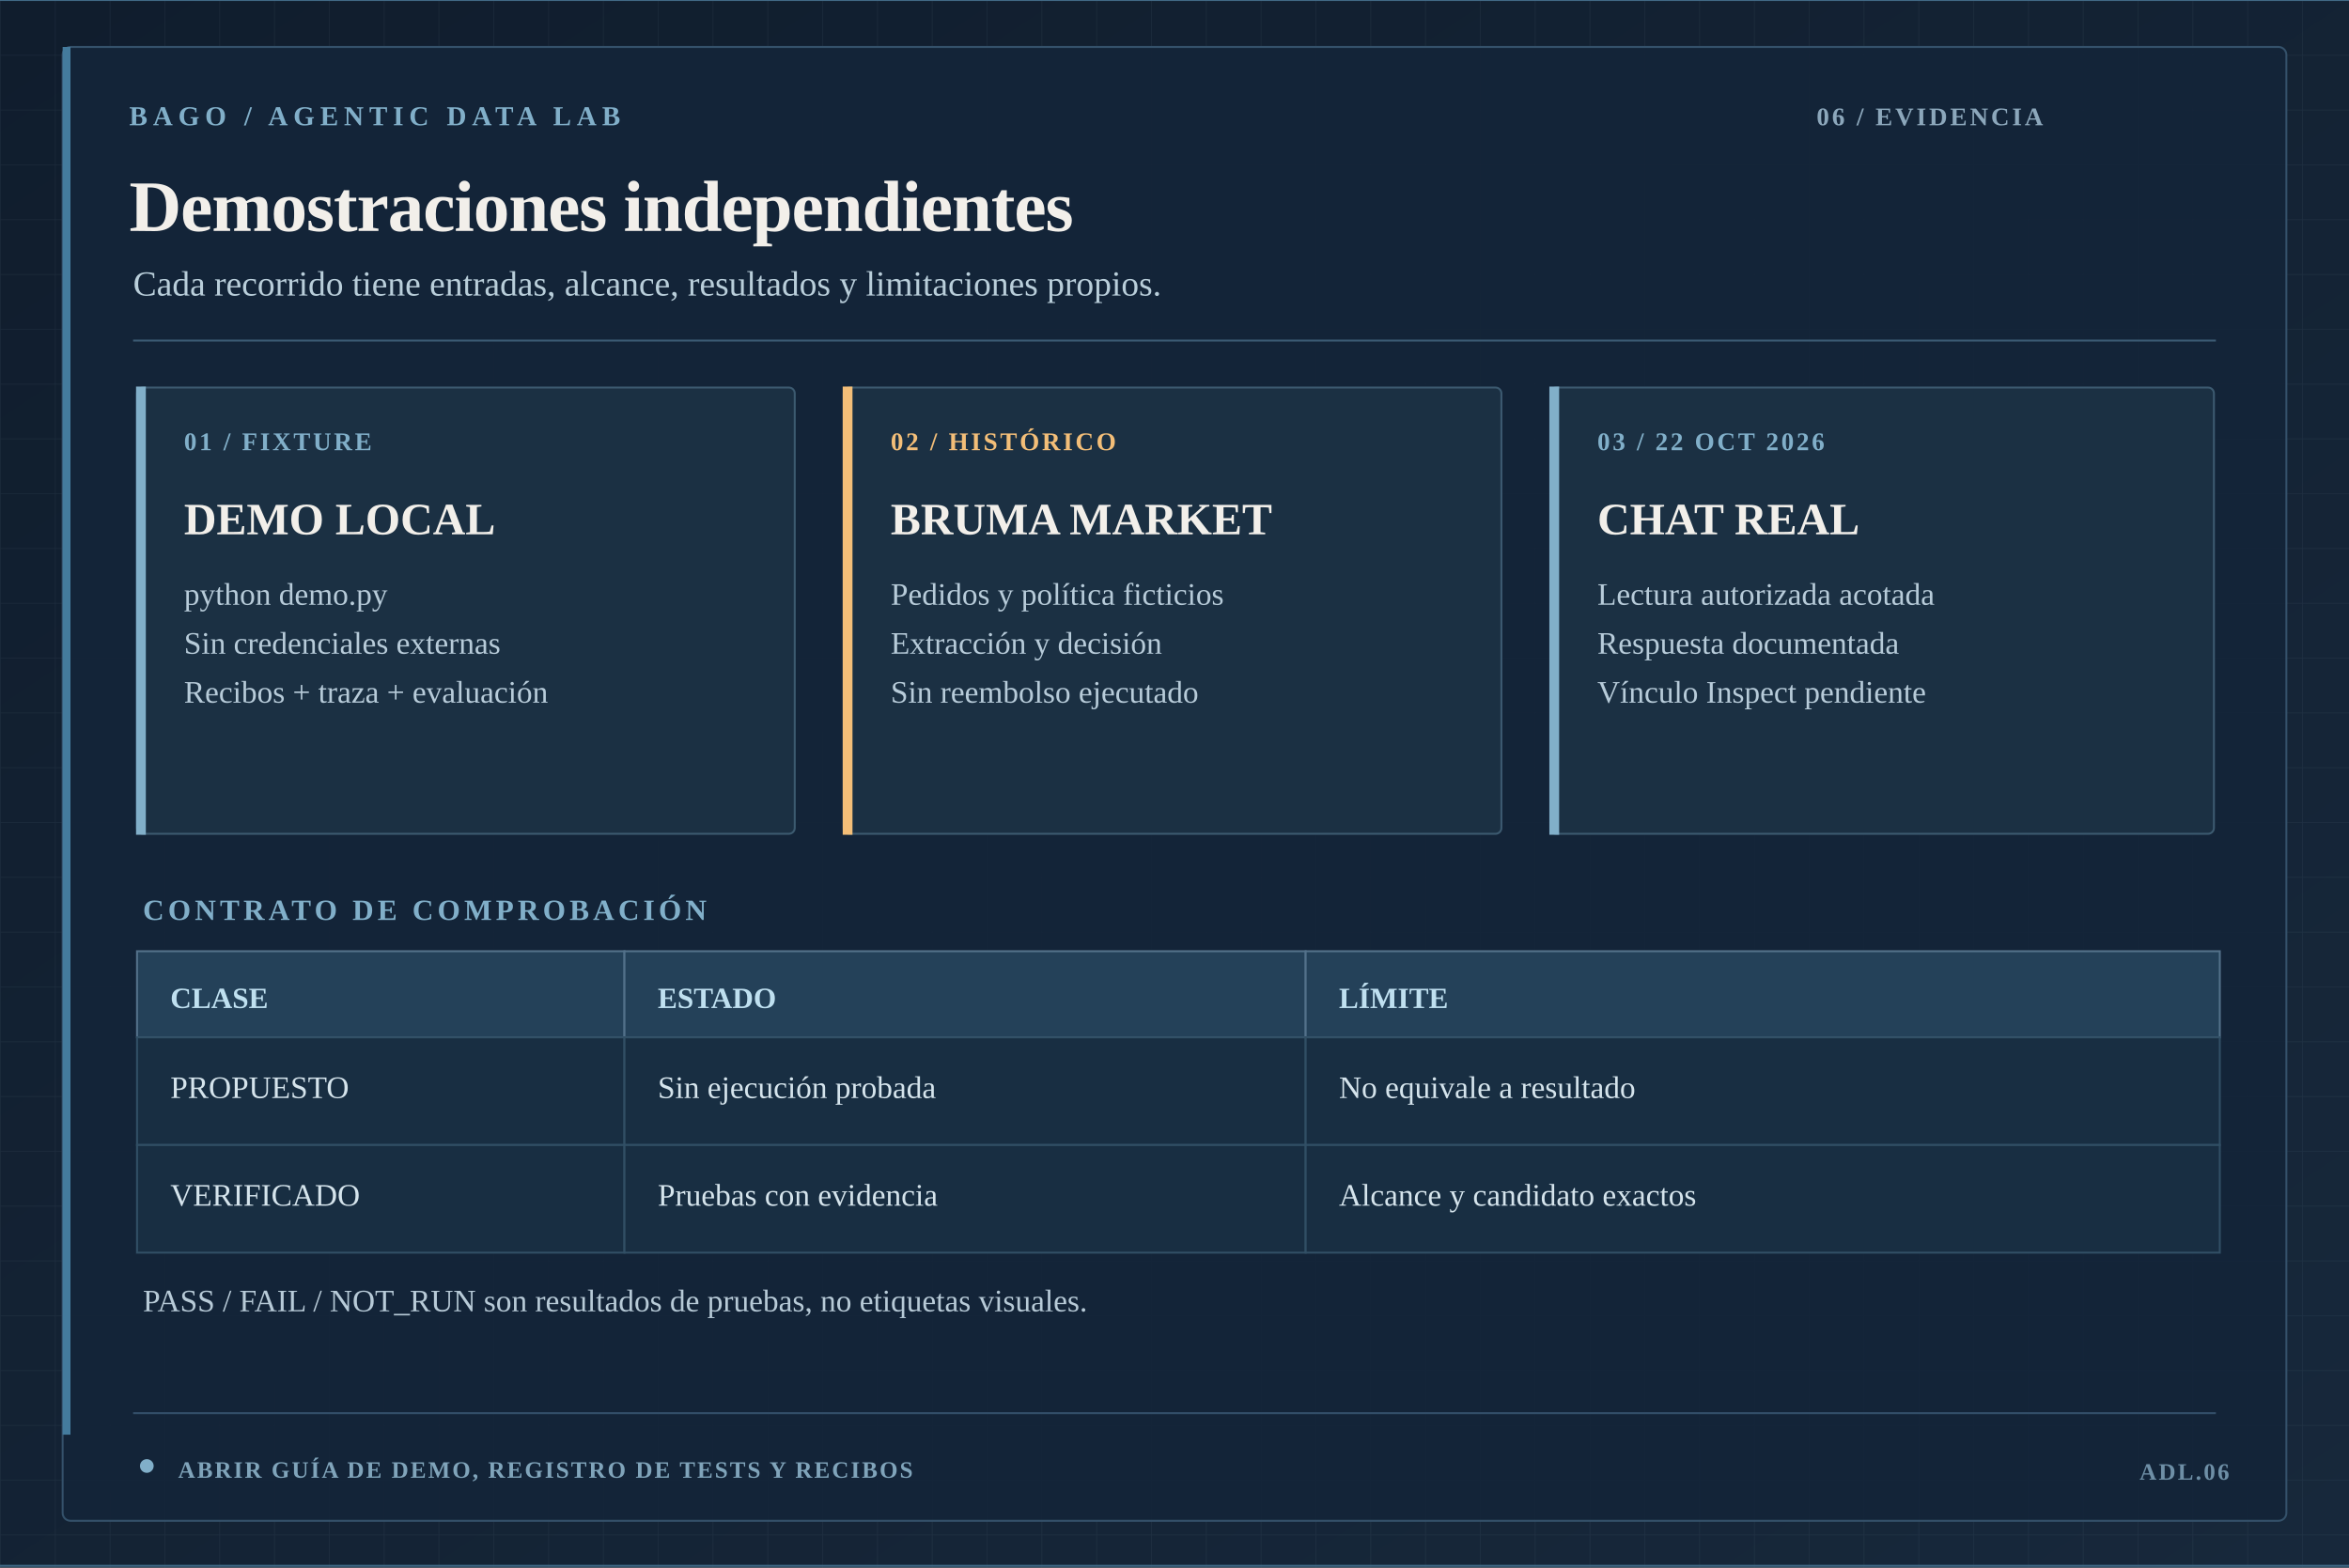
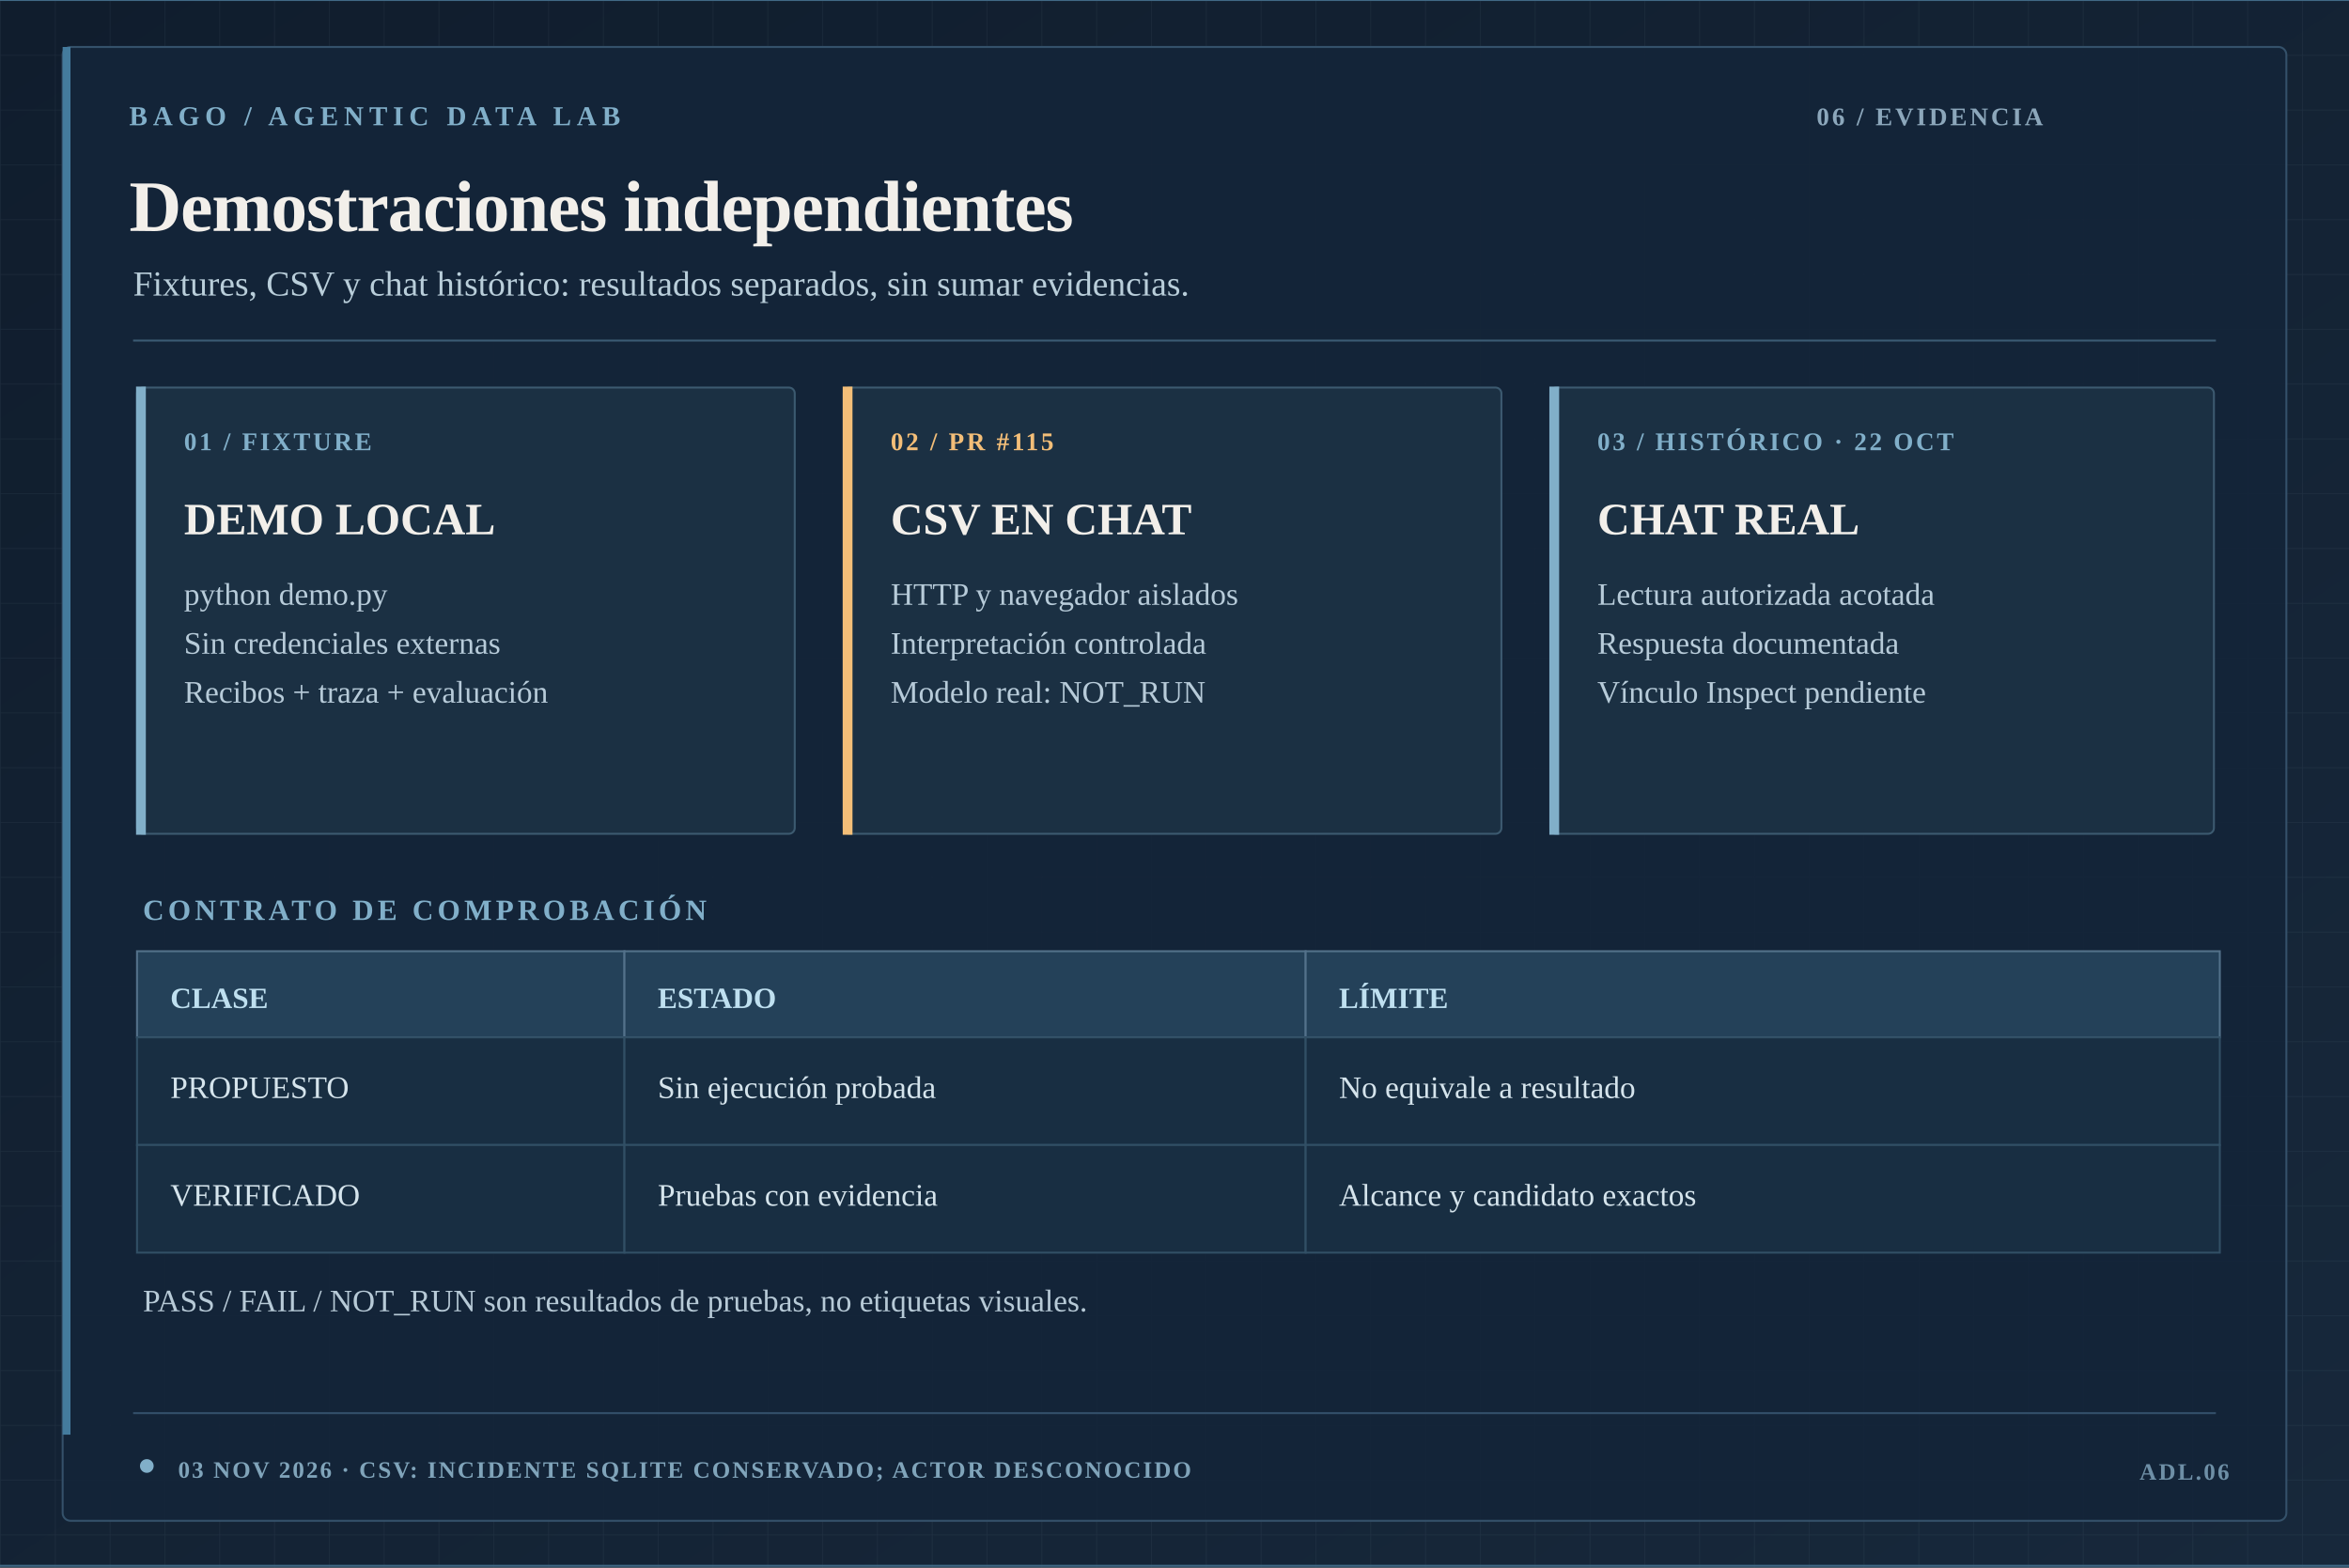
<svg xmlns="http://www.w3.org/2000/svg" width="1200" height="801" viewBox="0 0 1200 801" role="img" aria-labelledby="ttl des">
  <defs>
    <linearGradient id="bg" x1="0" x2="1" y1="0" y2="1">
      <stop stop-color="#101d2d" />
      <stop offset="1" stop-color="#17283b" />
    </linearGradient>
    <pattern id="micro" width="28" height="28" patternUnits="userSpaceOnUse">
      <path d="M28 0H0V28" fill="none" stroke="#7C9CB3" stroke-opacity=".10" stroke-width=".7" />
    </pattern>
  </defs>
  <rect width="1200" height="801" fill="url(#bg)" />
  <rect width="1200" height="801" fill="url(#micro)" />
  <path d="M0 0H1200M0 800H1200" stroke="#416986" stroke-width="1" />
  <rect x="32" y="24" width="1136" height="753" rx="4" fill="#142539" fill-opacity=".94" stroke="#34516A" />
  <rect x="32" y="24" width="4" height="709" fill="#447B9D" />
  <text x="66" y="64" fill="#81AFC9" font-size="14" font-weight="750" letter-spacing="2.8">BAGO   /   AGENTIC DATA LAB</text>
  <text x="928" y="64" fill="#8CA7BB" font-size="13" font-weight="650" letter-spacing="1.4">06  /  EVIDENCIA</text>
  <text x="66" y="118" fill="#F2EFEA" font-size="37" font-weight="650" letter-spacing="-0.5">Demostraciones independientes</text>
-   <text x="68" y="151" fill="#B9CEDA" font-size="18" font-weight="400" letter-spacing="0">Cada recorrido tiene entradas, alcance, resultados y limitaciones propios.</text>
+   <text x="68" y="151" fill="#B9CEDA" font-size="18" font-weight="400" letter-spacing="0">Fixtures, CSV y chat histórico: resultados separados, sin sumar evidencias.</text>
  <path d="M68 174L1132 174" stroke="#3B5B74" stroke-width="1" fill="none" />
  <rect x="70" y="198" width="336" height="228" rx="3" fill="#1B3043" stroke="#3C5A70" stroke-width="1" />
  <rect x="70" y="198" width="4" height="228" rx="0" fill="#81AFC9" stroke="#81AFC9" stroke-width="1" />
  <text x="94" y="230" fill="#81AFC9" font-size="13" font-weight="750" letter-spacing="1.3">01 / FIXTURE</text>
  <text x="94" y="273" fill="#F2EFEA" font-size="23" font-weight="650" letter-spacing="0">DEMO LOCAL</text>
  <text x="94" y="309" fill="#B7CBD9" font-size="16" font-weight="450" letter-spacing="0">python demo.py</text>
  <text x="94" y="334" fill="#B7CBD9" font-size="16" font-weight="450" letter-spacing="0">Sin credenciales externas</text>
  <text x="94" y="359" fill="#B7CBD9" font-size="16" font-weight="450" letter-spacing="0">Recibos + traza + evaluación</text>
  <rect x="431" y="198" width="336" height="228" rx="3" fill="#1B3043" stroke="#3C5A70" stroke-width="1" />
  <rect x="431" y="198" width="4" height="228" rx="0" fill="#F3BE78" stroke="#F3BE78" stroke-width="1" />
-   <text x="455" y="230" fill="#F3BE78" font-size="13" font-weight="750" letter-spacing="1.3">02 / HISTÓRICO</text>
-   <text x="455" y="273" fill="#F2EFEA" font-size="23" font-weight="650" letter-spacing="0">BRUMA MARKET</text>
-   <text x="455" y="309" fill="#B7CBD9" font-size="16" font-weight="450" letter-spacing="0">Pedidos y política ficticios</text>
-   <text x="455" y="334" fill="#B7CBD9" font-size="16" font-weight="450" letter-spacing="0">Extracción y decisión</text>
-   <text x="455" y="359" fill="#B7CBD9" font-size="16" font-weight="450" letter-spacing="0">Sin reembolso ejecutado</text>
+   <text x="455" y="230" fill="#F3BE78" font-size="13" font-weight="750" letter-spacing="1.3">02 / PR #115</text>
+   <text x="455" y="273" fill="#F2EFEA" font-size="23" font-weight="650" letter-spacing="0">CSV EN CHAT</text>
+   <text x="455" y="309" fill="#B7CBD9" font-size="16" font-weight="450" letter-spacing="0">HTTP y navegador aislados</text>
+   <text x="455" y="334" fill="#B7CBD9" font-size="16" font-weight="450" letter-spacing="0">Interpretación controlada</text>
+   <text x="455" y="359" fill="#B7CBD9" font-size="16" font-weight="450" letter-spacing="0">Modelo real: NOT_RUN</text>
  <rect x="792" y="198" width="339" height="228" rx="3" fill="#1B3043" stroke="#3C5A70" stroke-width="1" />
  <rect x="792" y="198" width="4" height="228" rx="0" fill="#81AFC9" stroke="#81AFC9" stroke-width="1" />
-   <text x="816" y="230" fill="#81AFC9" font-size="13" font-weight="750" letter-spacing="1.3">03 / 22 OCT 2026</text>
+   <text x="816" y="230" fill="#81AFC9" font-size="13" font-weight="750" letter-spacing="1.3">03 / HISTÓRICO · 22 OCT</text>
  <text x="816" y="273" fill="#F2EFEA" font-size="23" font-weight="650" letter-spacing="0">CHAT REAL</text>
  <text x="816" y="309" fill="#B7CBD9" font-size="16" font-weight="450" letter-spacing="0">Lectura autorizada acotada</text>
  <text x="816" y="334" fill="#B7CBD9" font-size="16" font-weight="450" letter-spacing="0">Respuesta documentada</text>
  <text x="816" y="359" fill="#B7CBD9" font-size="16" font-weight="450" letter-spacing="0">Vínculo Inspect pendiente</text>
  <text x="73" y="470" fill="#81AFC9" font-size="15" font-weight="750" letter-spacing="2">CONTRATO DE COMPROBACIÓN</text>
  <rect x="70" y="486" width="249" height="44" rx="0" fill="#244159" stroke="#53718A" stroke-width="1" />
  <text x="87" y="515" fill="#BFE0F0" font-size="15" font-weight="700" letter-spacing="0">CLASE</text>
  <rect x="319" y="486" width="348" height="44" rx="0" fill="#244159" stroke="#53718A" stroke-width="1" />
  <text x="336" y="515" fill="#BFE0F0" font-size="15" font-weight="700" letter-spacing="0">ESTADO</text>
  <rect x="667" y="486" width="467" height="44" rx="0" fill="#244159" stroke="#53718A" stroke-width="1" />
  <text x="684" y="515" fill="#BFE0F0" font-size="15" font-weight="700" letter-spacing="0">LÍMITE</text>
  <rect x="70" y="530" width="249" height="55" rx="0" fill="#182E42" stroke="#314F65" stroke-width="1" />
  <text x="87" y="561" fill="#D5E4EC" font-size="16" font-weight="450" letter-spacing="0">PROPUESTO</text>
  <rect x="319" y="530" width="348" height="55" rx="0" fill="#182E42" stroke="#314F65" stroke-width="1" />
  <text x="336" y="561" fill="#D5E4EC" font-size="16" font-weight="450" letter-spacing="0">Sin ejecución probada</text>
  <rect x="667" y="530" width="467" height="55" rx="0" fill="#182E42" stroke="#314F65" stroke-width="1" />
  <text x="684" y="561" fill="#D5E4EC" font-size="16" font-weight="450" letter-spacing="0">No equivale a resultado</text>
  <rect x="70" y="585" width="249" height="55" rx="0" fill="#182E42" stroke="#314F65" stroke-width="1" />
  <text x="87" y="616" fill="#D5E4EC" font-size="16" font-weight="450" letter-spacing="0">VERIFICADO</text>
  <rect x="319" y="585" width="348" height="55" rx="0" fill="#182E42" stroke="#314F65" stroke-width="1" />
  <text x="336" y="616" fill="#D5E4EC" font-size="16" font-weight="450" letter-spacing="0">Pruebas con evidencia</text>
  <rect x="667" y="585" width="467" height="55" rx="0" fill="#182E42" stroke="#314F65" stroke-width="1" />
  <text x="684" y="616" fill="#D5E4EC" font-size="16" font-weight="450" letter-spacing="0">Alcance y candidato exactos</text>
  <text x="73" y="670" fill="#B7CAD7" font-size="16" font-weight="450" letter-spacing="0">PASS / FAIL / NOT_RUN son resultados de pruebas, no etiquetas visuales.</text>
  <path d="M68 722L1132 722" stroke="#33506A" stroke-width="1" fill="none" />
  <circle cx="75" cy="749" r="3.5" fill="#81AFC9" />
-   <text x="91" y="755" fill="#80A4BA" font-size="12" font-weight="650" letter-spacing="1">ABRIR GUÍA DE DEMO, REGISTRO DE TESTS Y RECIBOS</text>
+   <text x="91" y="755" fill="#80A4BA" font-size="12" font-weight="650" letter-spacing="1">03 NOV 2026 · CSV: INCIDENTE SQLITE CONSERVADO; ACTOR DESCONOCIDO</text>
  <text x="1093" y="756" fill="#6E8FA6" font-size="12" font-weight="650" letter-spacing="1.1">ADL.06</text>
</svg>
